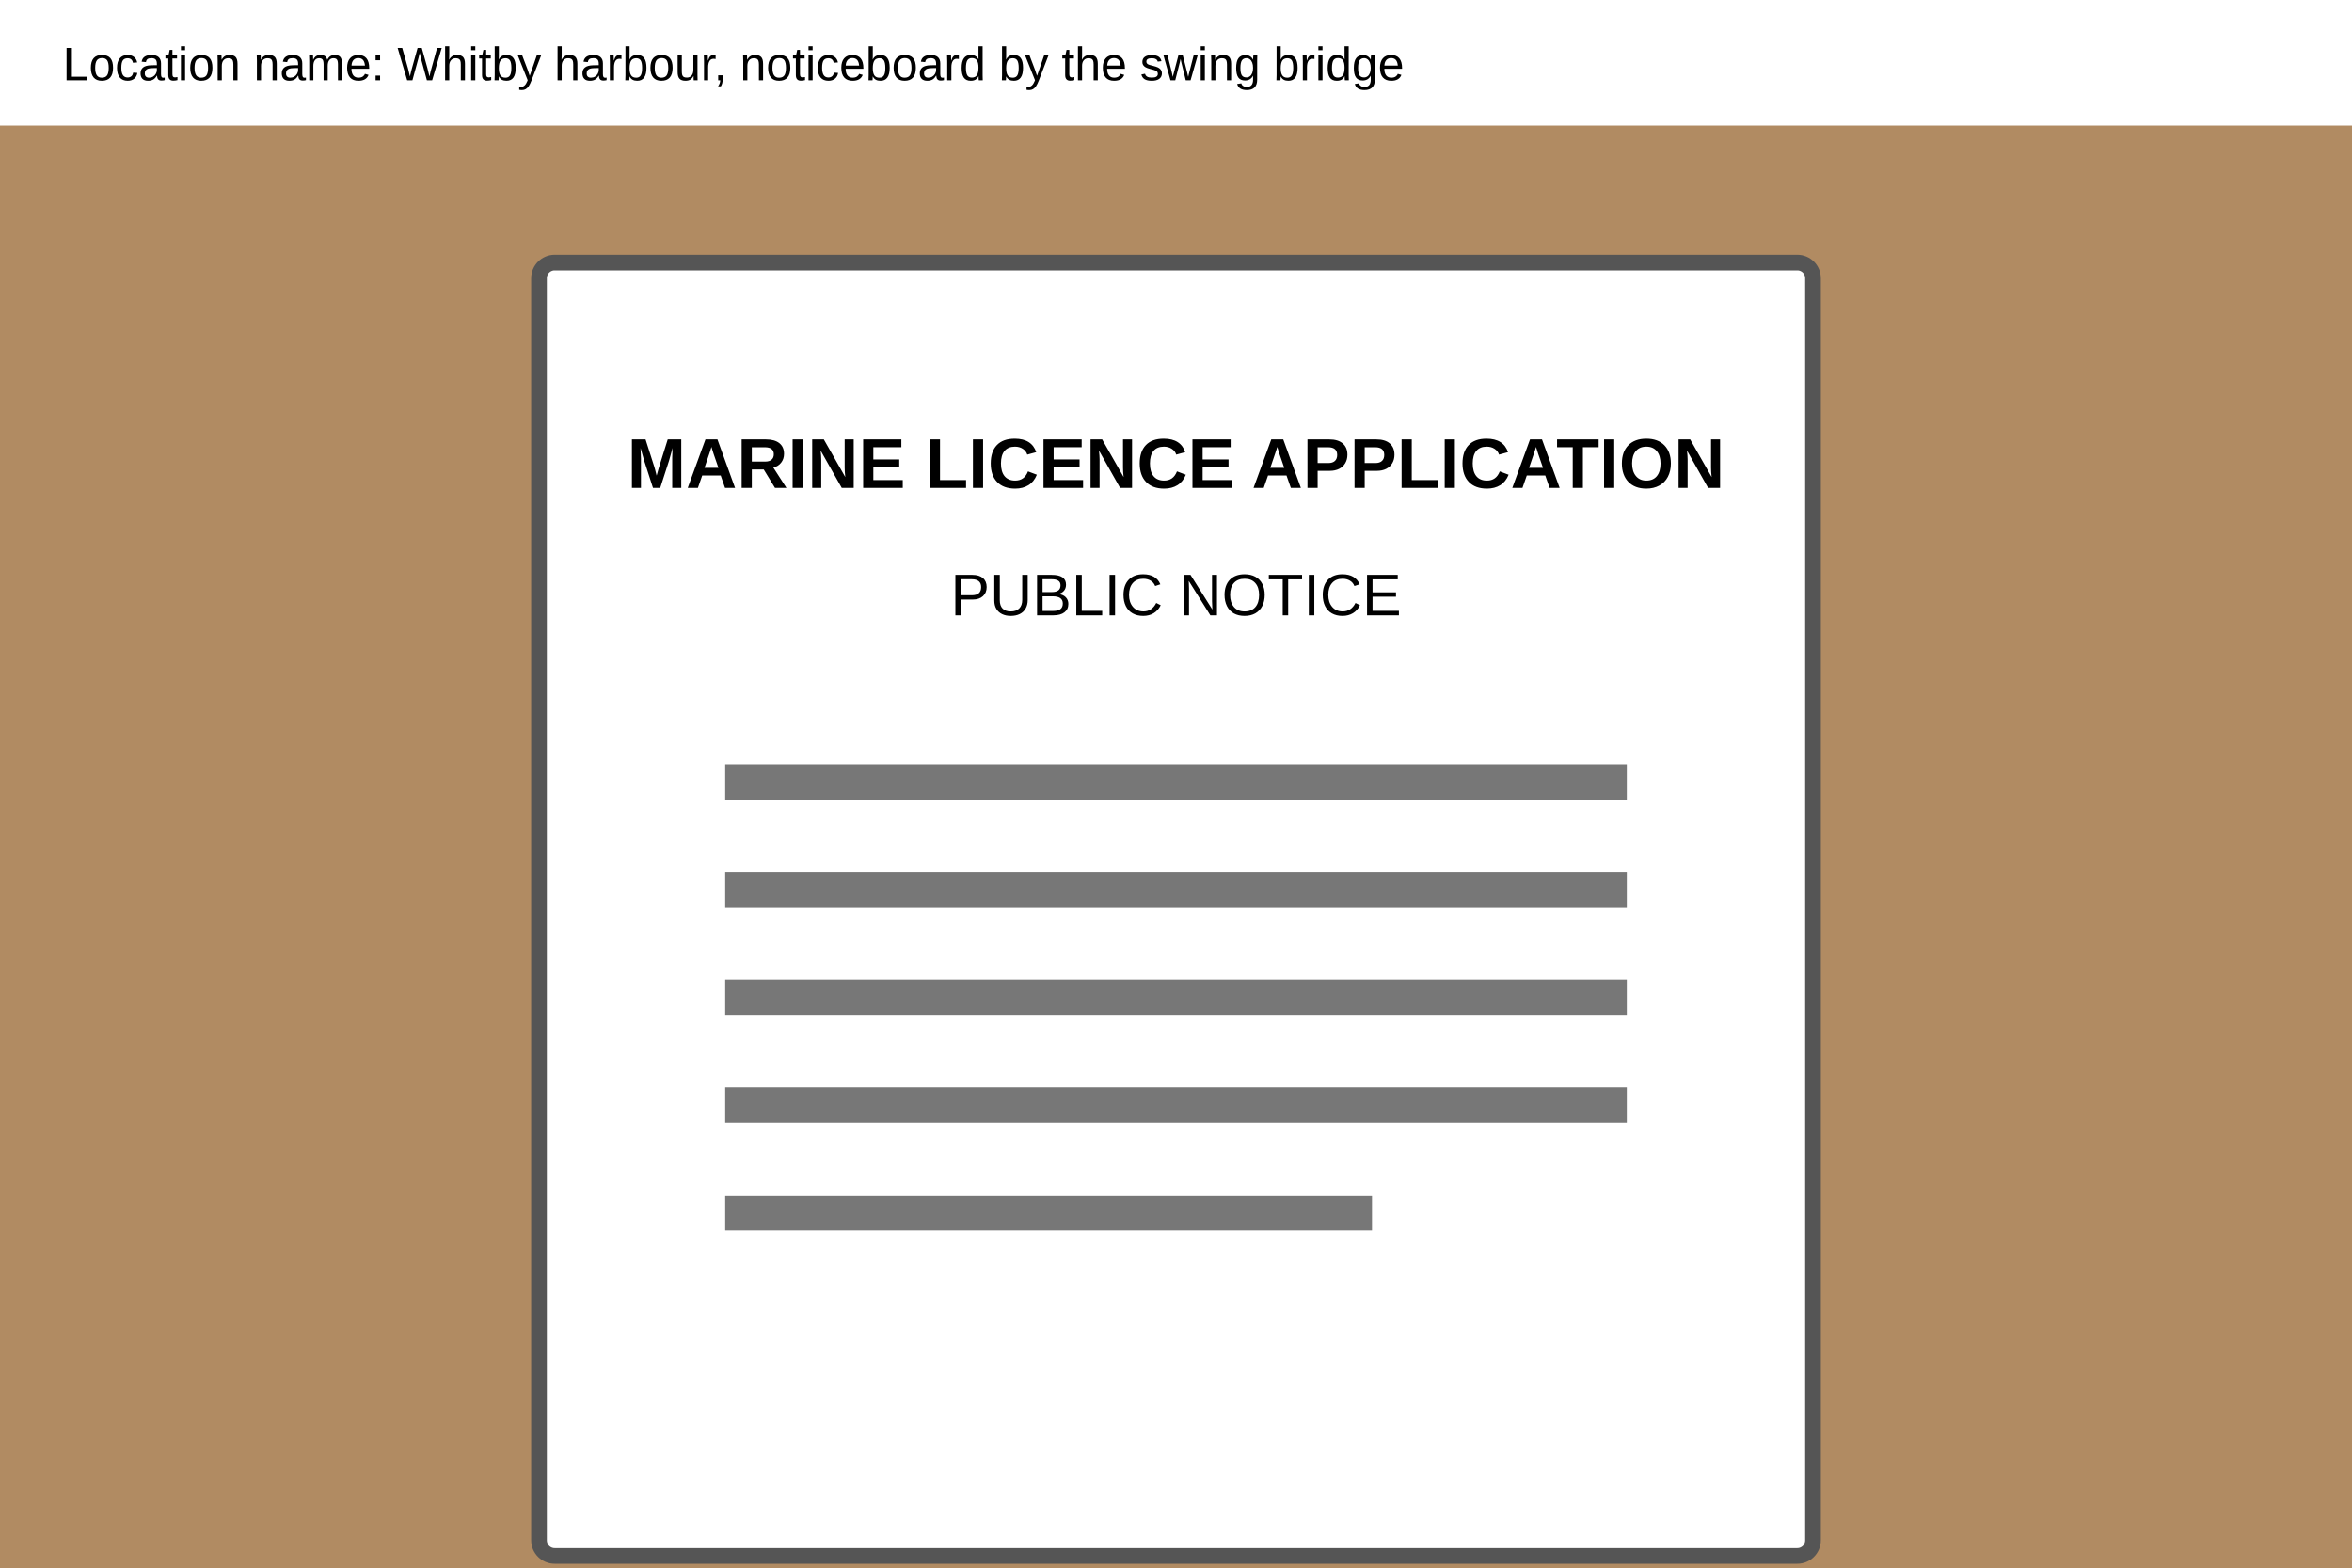
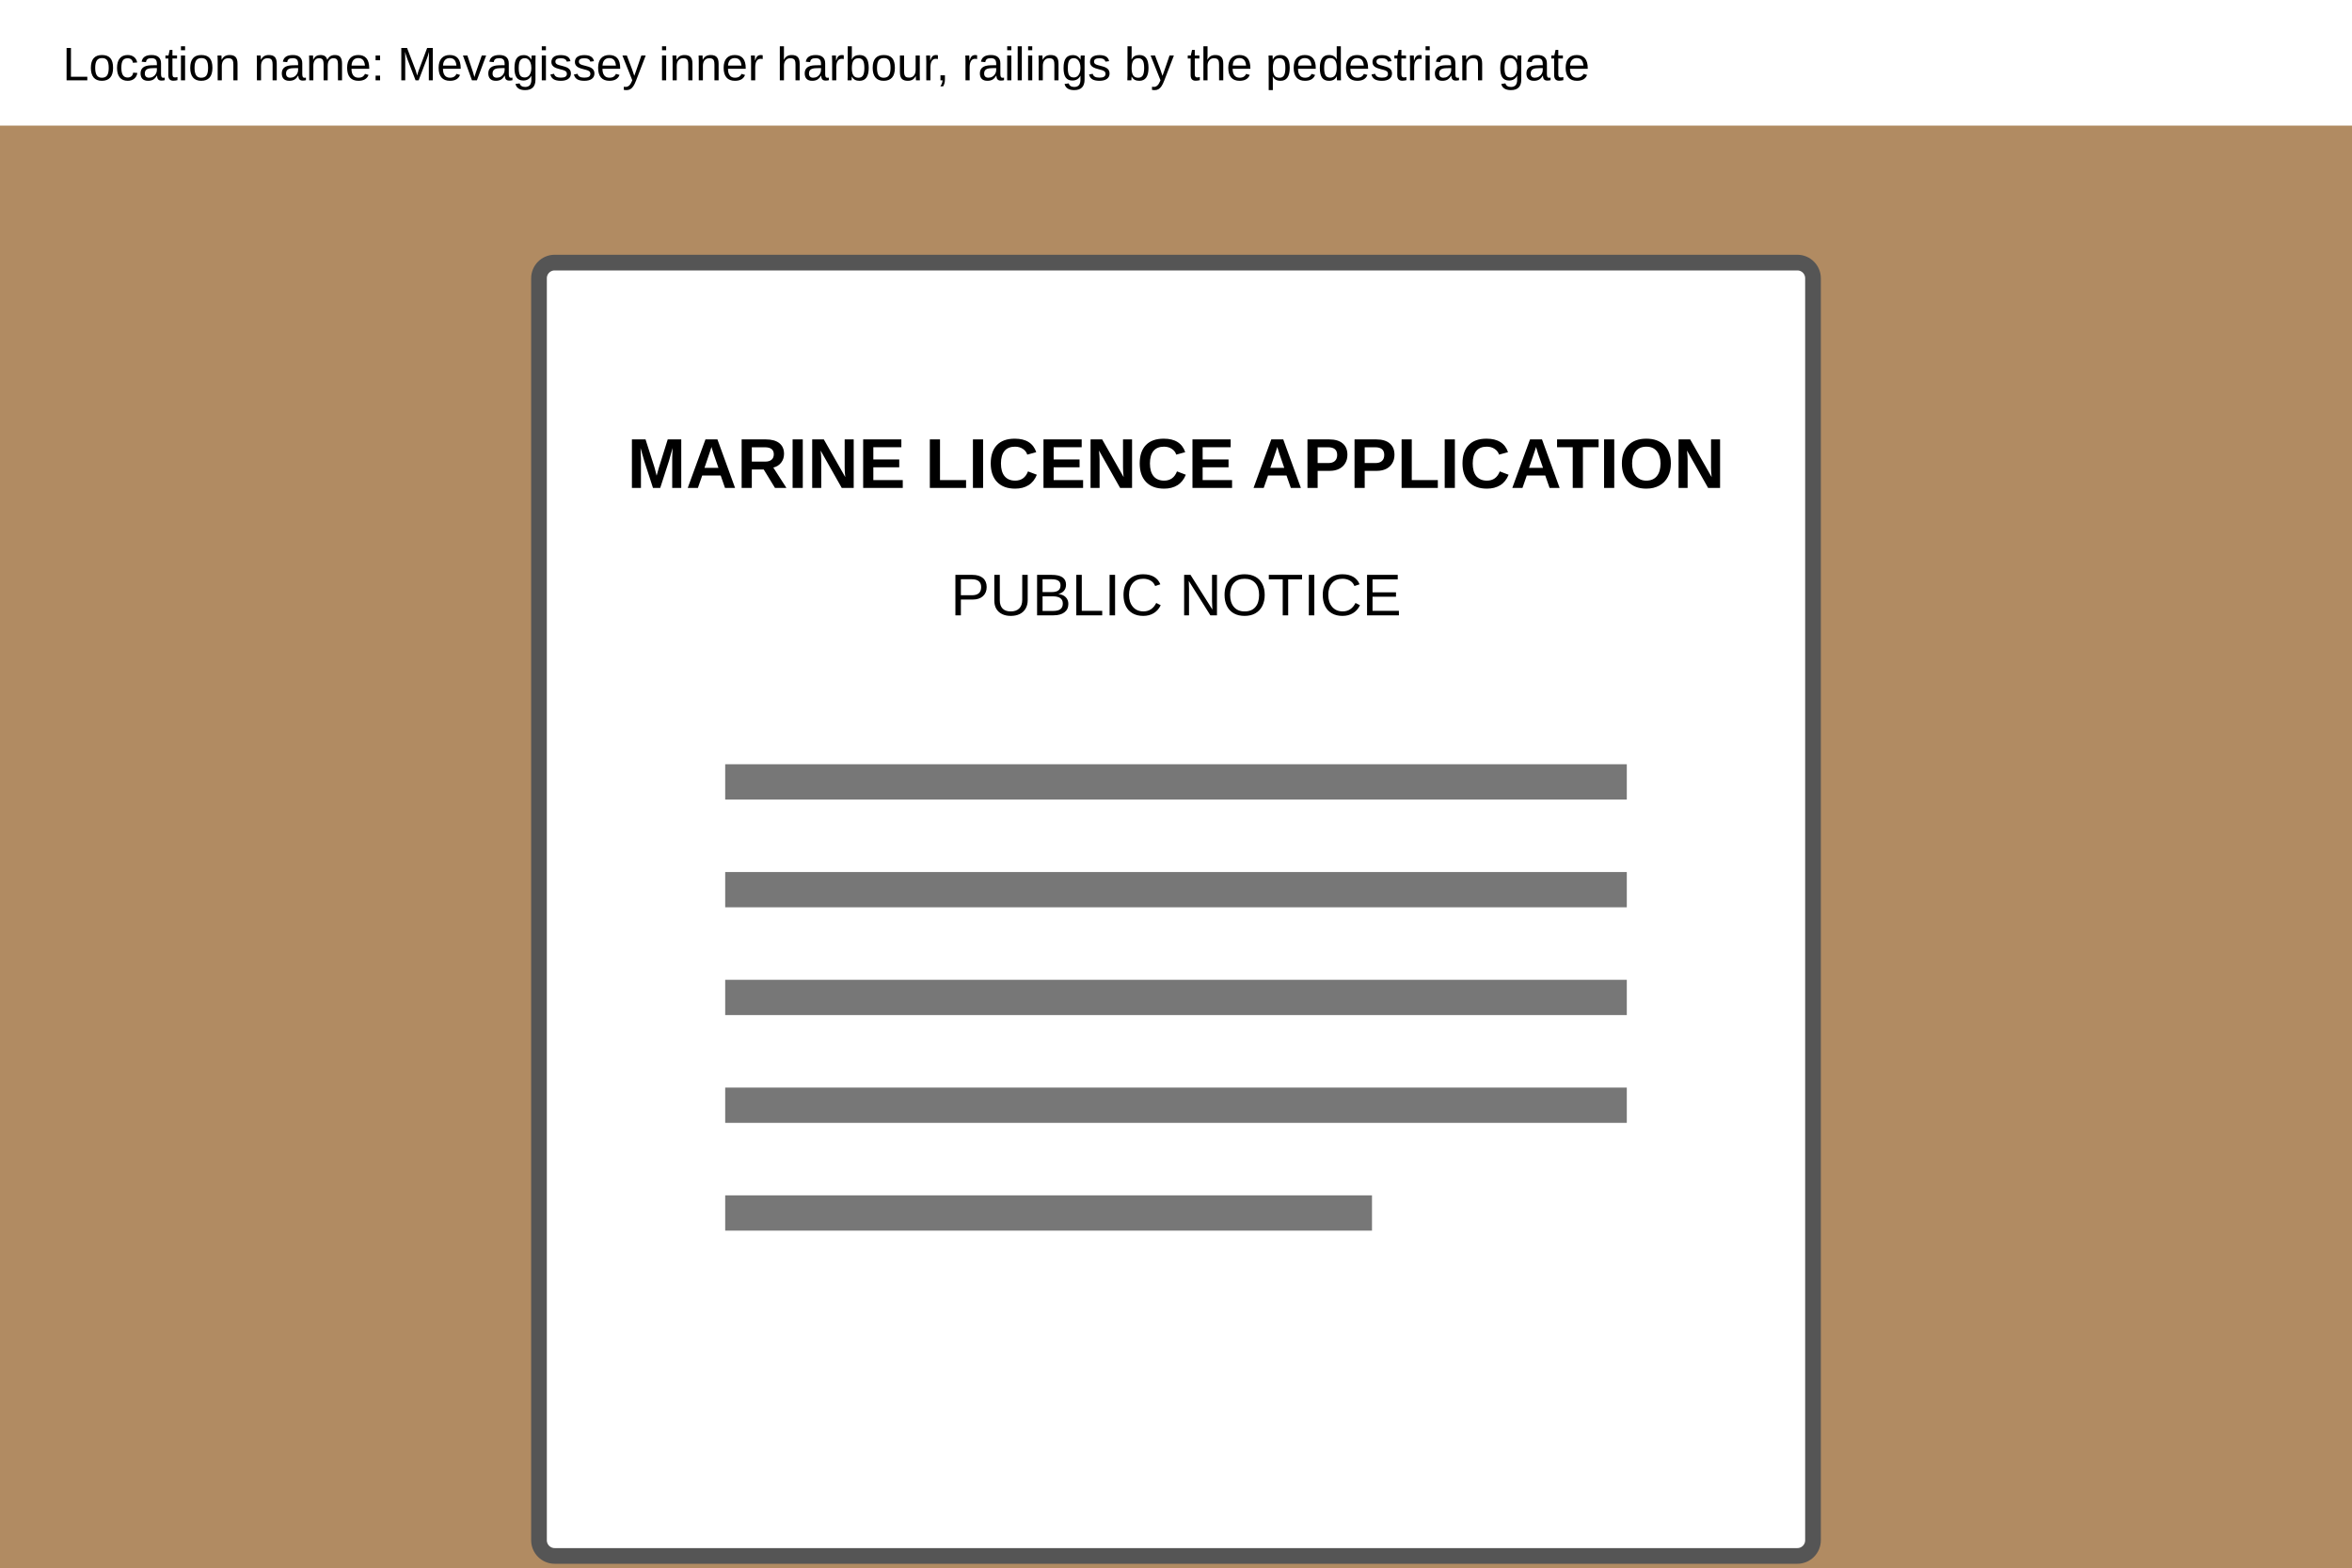
<svg xmlns="http://www.w3.org/2000/svg" width="1200" height="800" viewBox="0 0 1200 800">
  <g transform="translate(0 64)">
    <rect width="1200" height="800" fill="#b18b62" />
    <rect x="275" y="70" width="650" height="660" rx="8" fill="#fff" stroke="#555" stroke-width="8" />
    <text x="600" y="185" text-anchor="middle" font-family="Arial" font-size="36" font-weight="700">MARINE LICENCE APPLICATION</text>
    <text x="600" y="250" text-anchor="middle" font-family="Arial" font-size="30">PUBLIC NOTICE</text>
    <path d="M370 335h460M370 390h460M370 445h460M370 500h460M370 555h330" stroke="#777" stroke-width="18" />
  </g>
  <rect width="1200" height="64" fill="#fff" />
-   <text x="32" y="41" font-family="Arial" font-size="24">Location name: Whitby harbour, noticeboard by the swing bridge</text>
+   <text x="32" y="41" font-family="Arial" font-size="24">Location name: Mevagissey inner harbour, railings by the pedestrian gate</text>
</svg>
